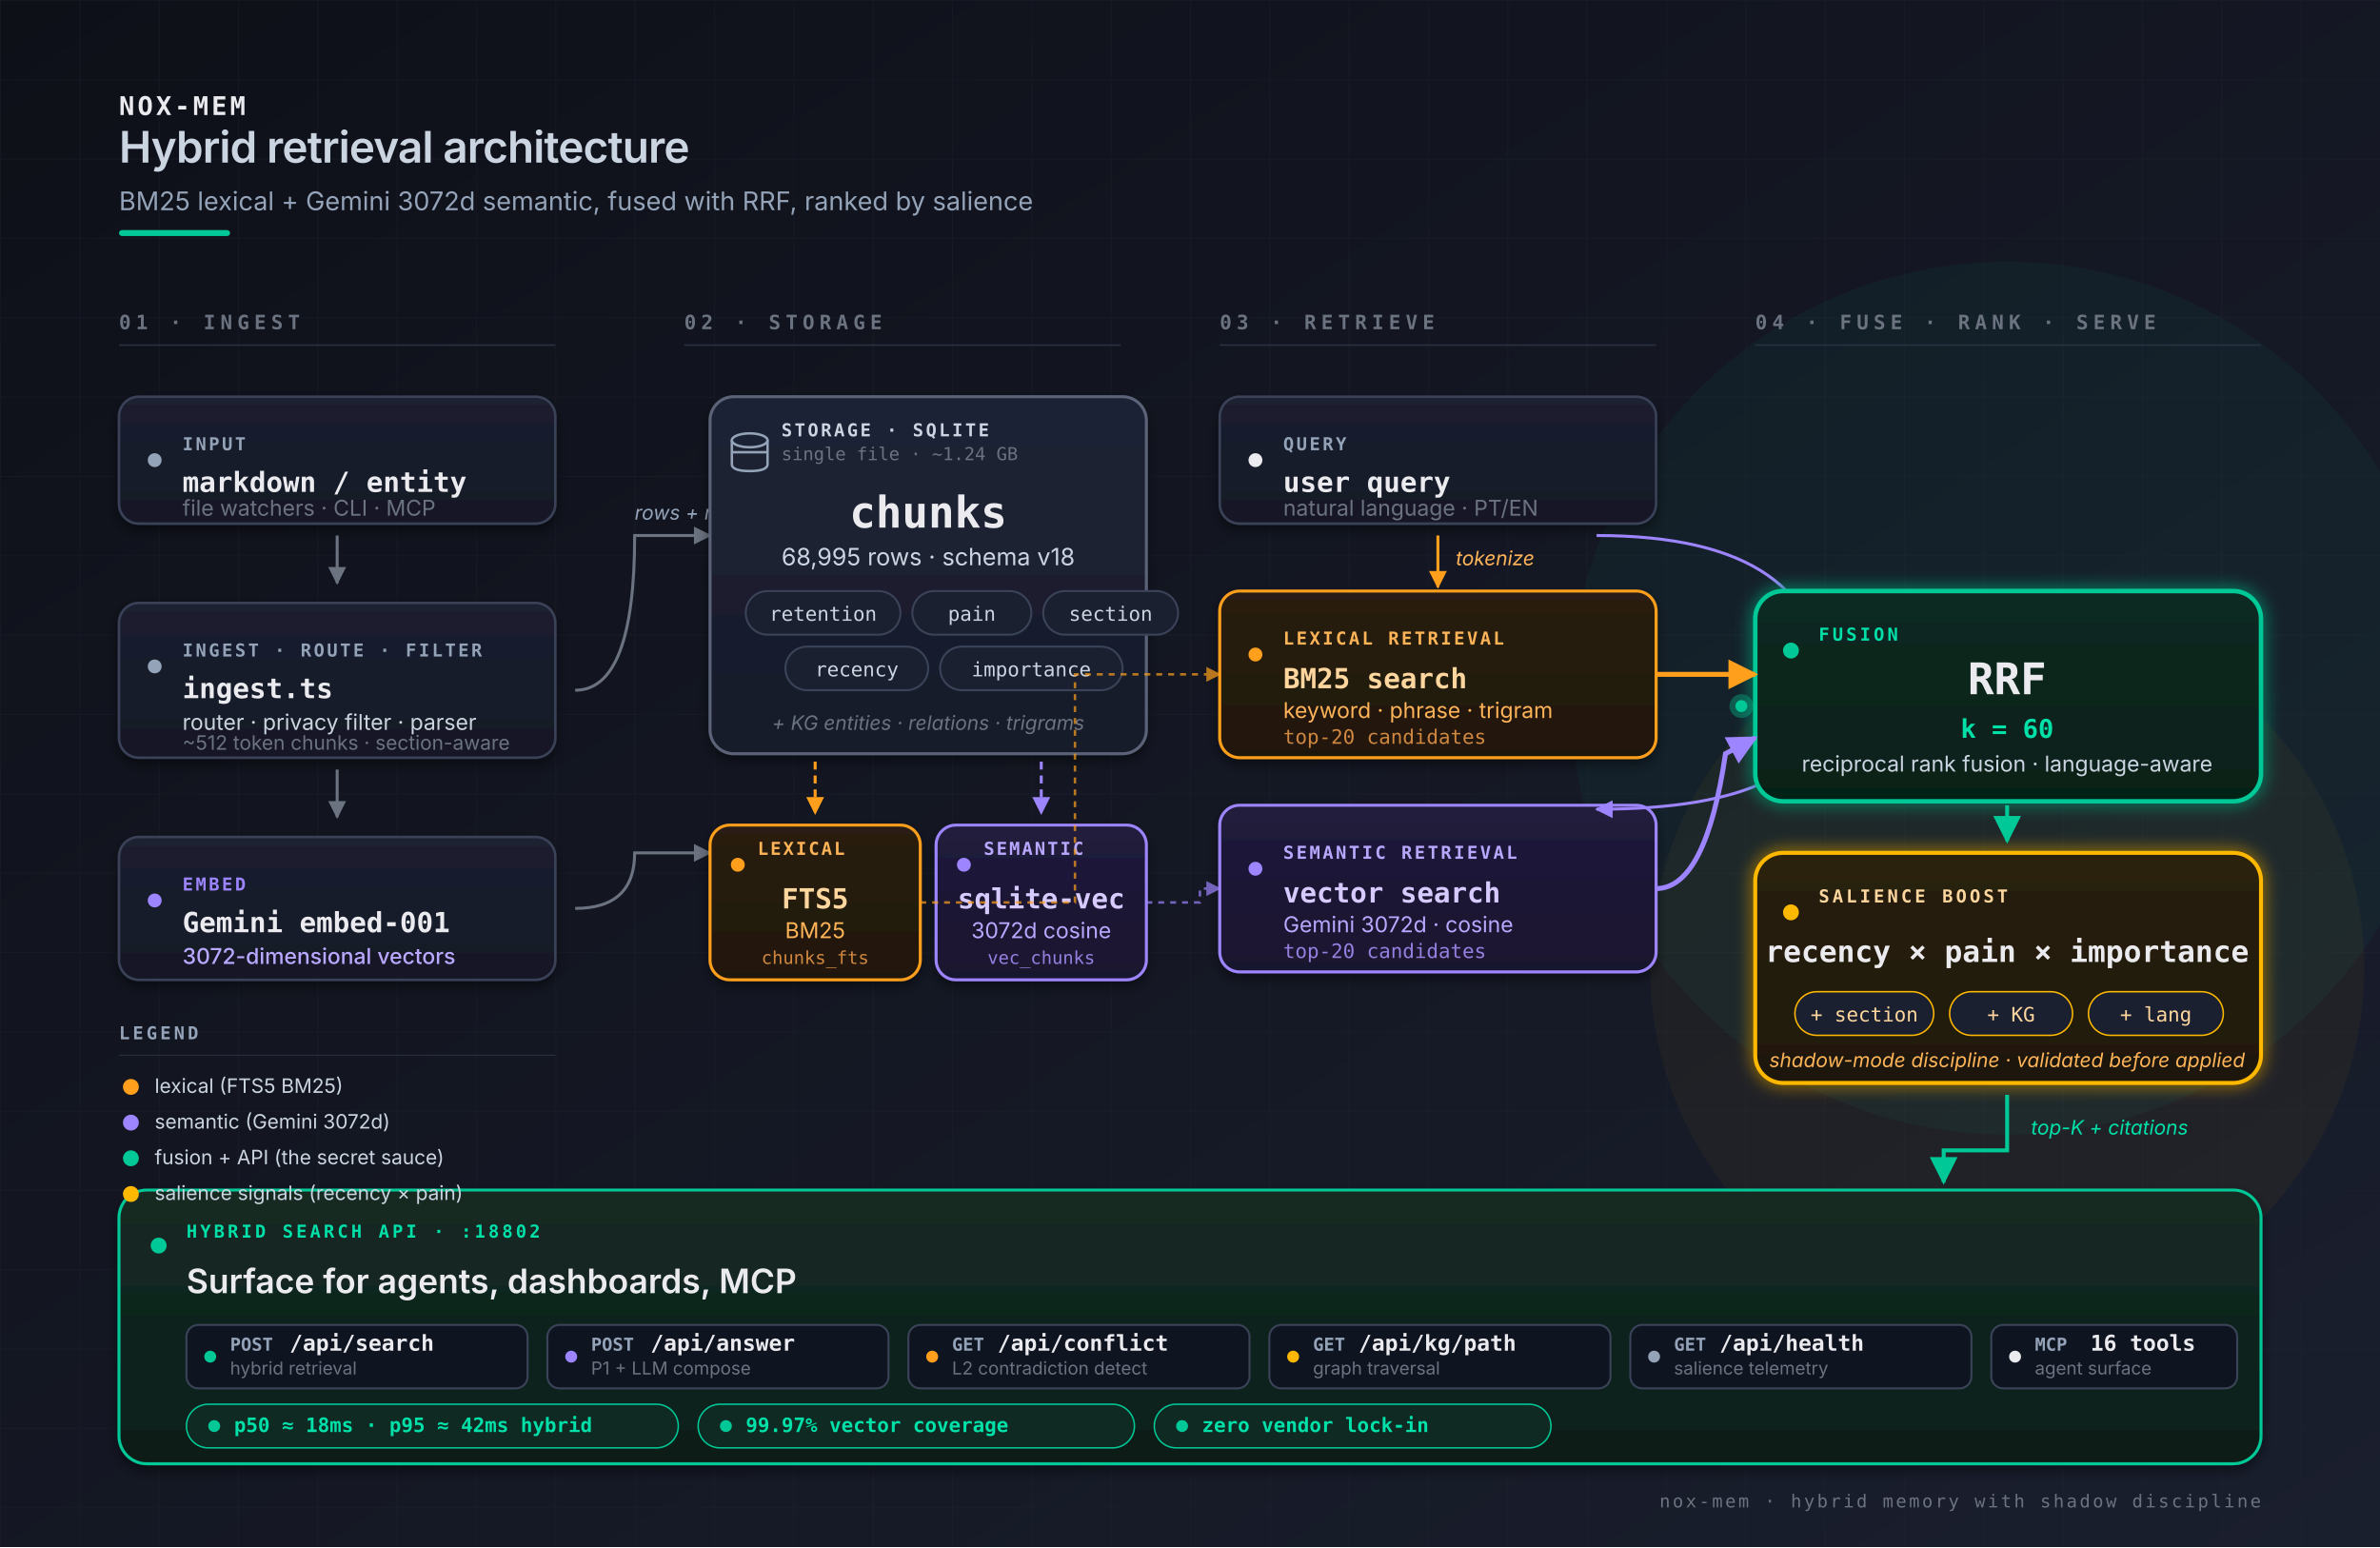
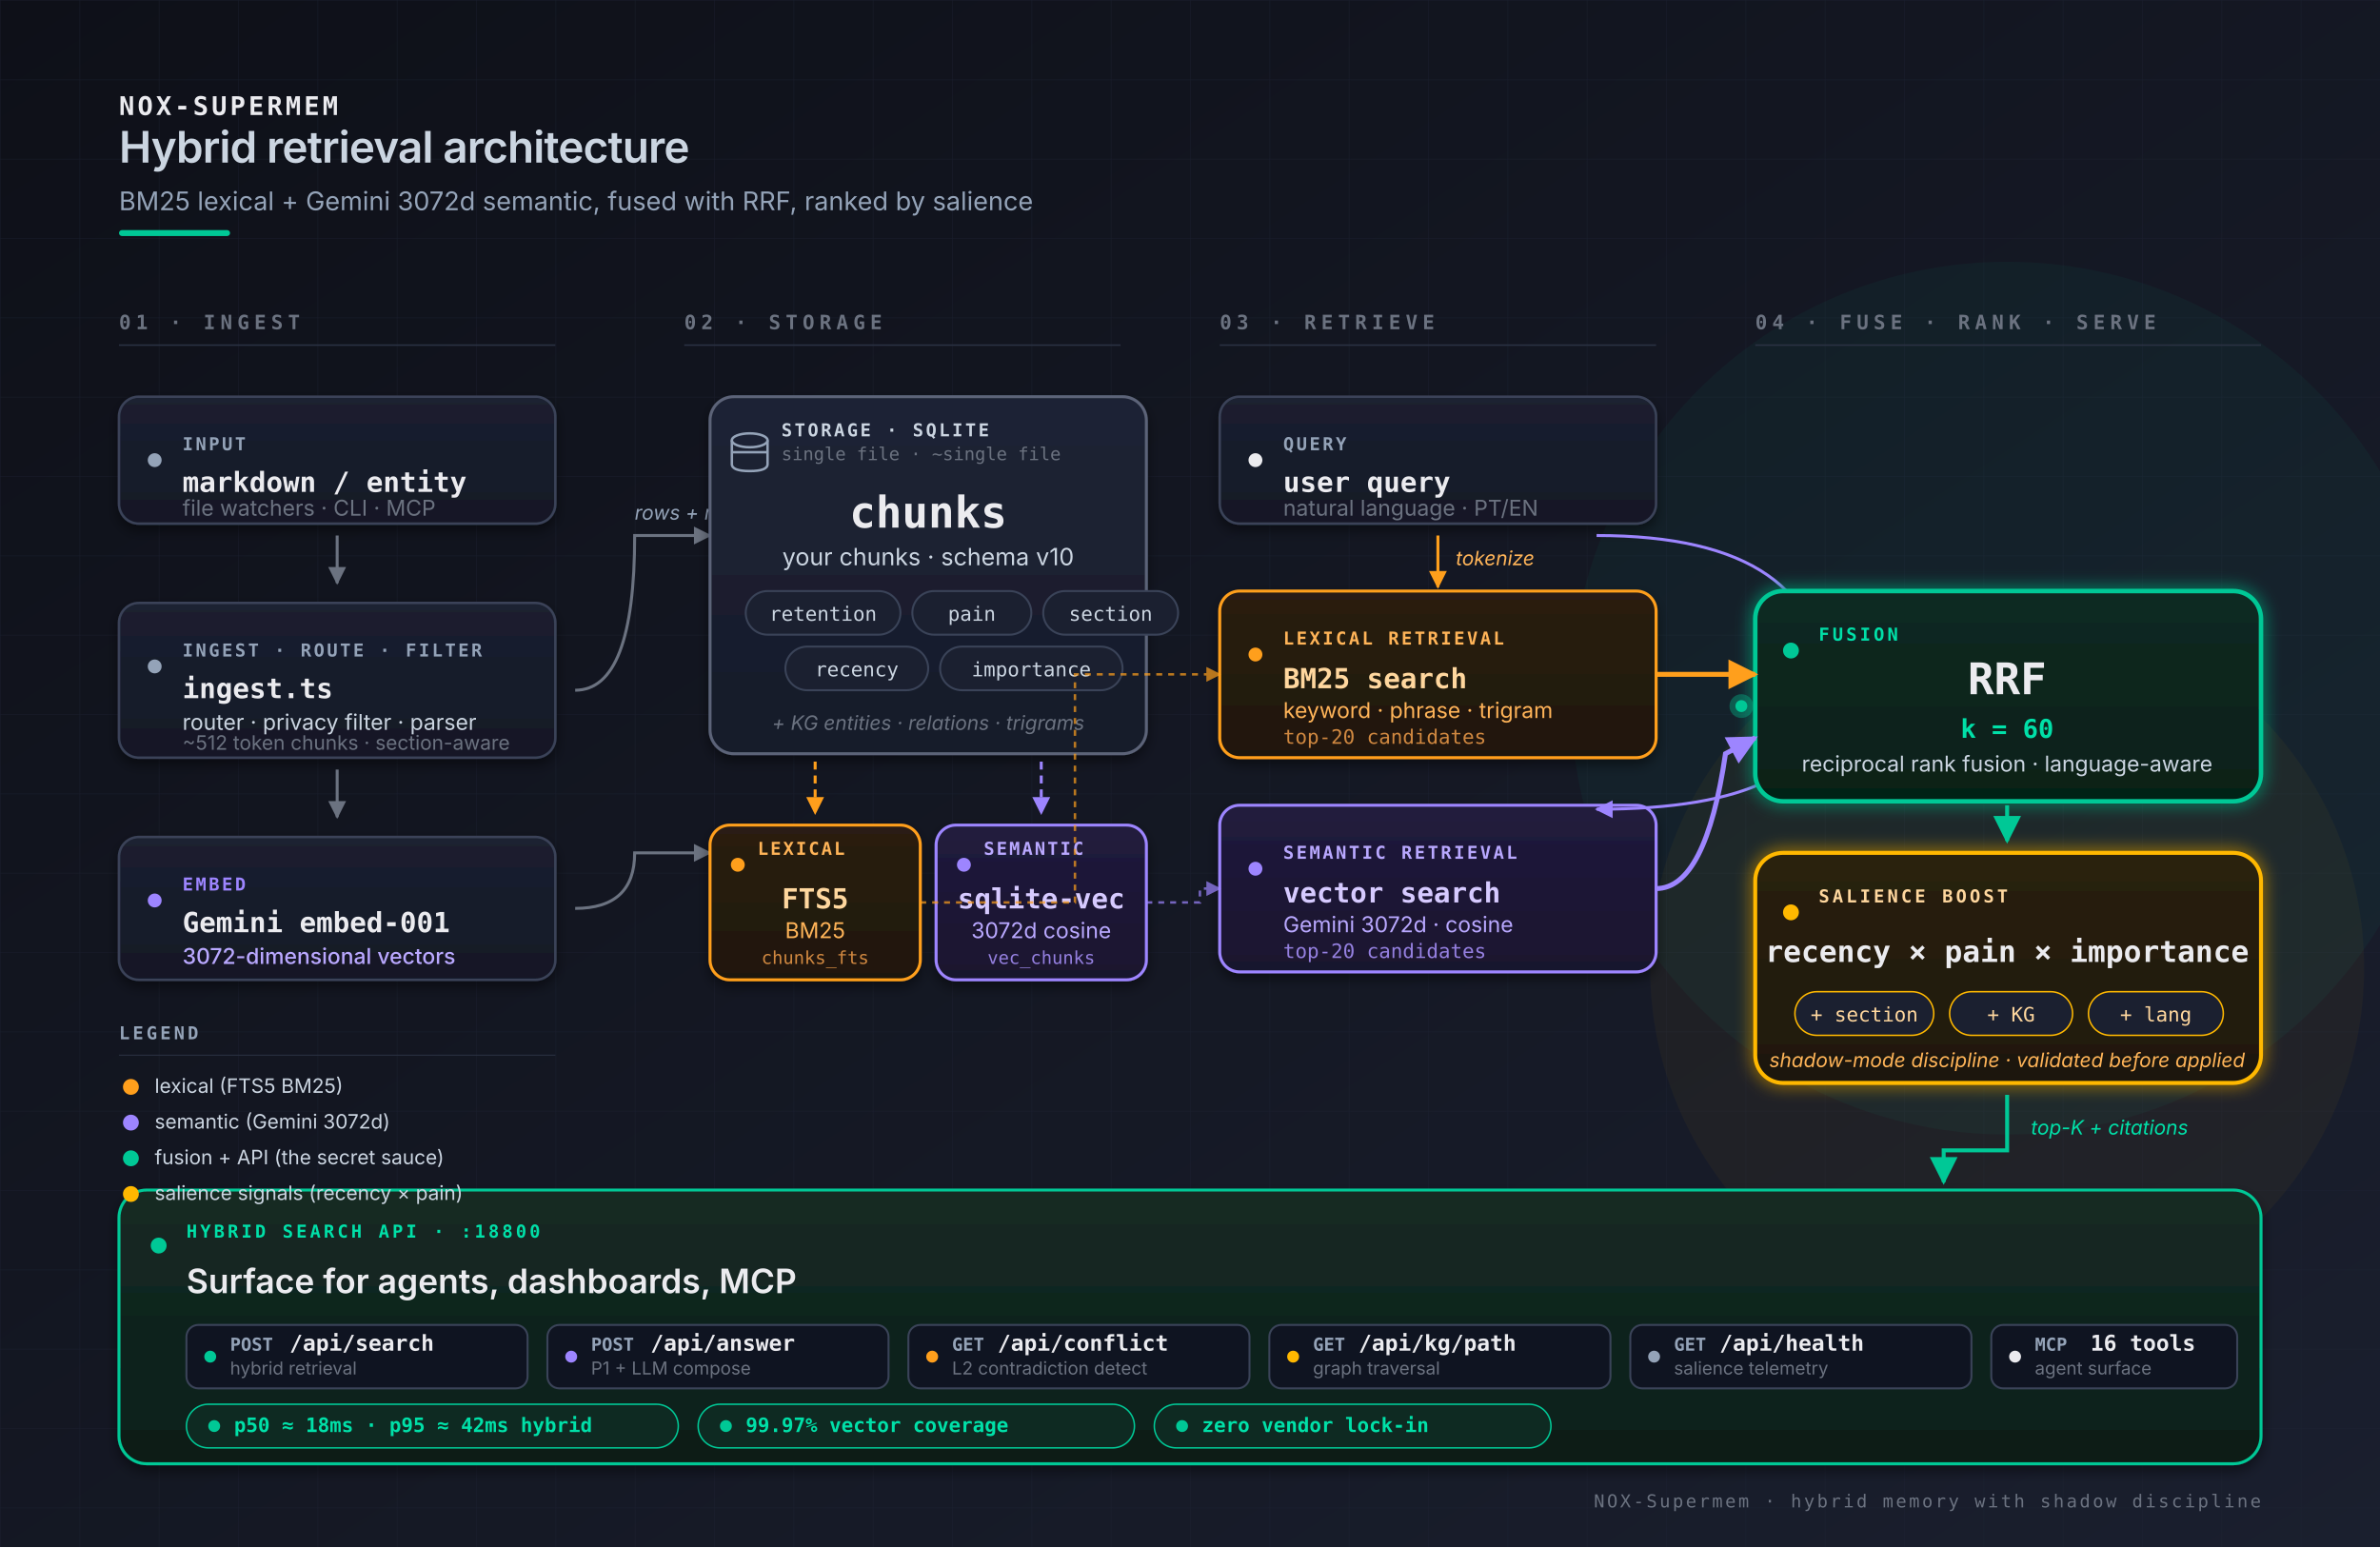
- <svg xmlns="http://www.w3.org/2000/svg" width="1200" height="780" viewBox="0 0 1200 780" role="img" aria-label="nox-mem hybrid retrieval architecture: markdown and entity files ingest into a chunks table with FTS5 BM25 lexical search and Gemini 3072 dimensional vector search, fused via RRF k equals 60, salience boosted by recency pain and importance, served through the hybrid search HTTP API. Dark theme.">
+ <svg xmlns="http://www.w3.org/2000/svg" width="1200" height="780" viewBox="0 0 1200 780" role="img" aria-label="NOX-Supermem hybrid retrieval architecture: markdown and entity files ingest into a chunks table with FTS5 BM25 lexical search and Gemini 3072 dimensional vector search, fused via RRF k equals 60, salience boosted by recency pain and importance, served through the hybrid search HTTP API. Dark theme.">
  <defs>
    <linearGradient id="bg-d" x1="0%" y1="0%" x2="100%" y2="100%">
      <stop offset="0%" stop-color="#0E1018" />
      <stop offset="100%" stop-color="#1A1F2E" />
    </linearGradient>
    <pattern id="grid-d" width="40" height="40" patternUnits="userSpaceOnUse">
      <path d="M 40 0 L 0 0 0 40" fill="none" stroke="#1F2535" stroke-width="0.5" />
    </pattern>
    <linearGradient id="node-neutral-d" x1="0%" y1="0%" x2="0%" y2="100%">
      <stop offset="0%" stop-color="#1B2030" />
      <stop offset="100%" stop-color="#141826" />
    </linearGradient>
    <linearGradient id="node-storage-d" x1="0%" y1="0%" x2="0%" y2="100%">
      <stop offset="0%" stop-color="#1F2435" />
      <stop offset="100%" stop-color="#161B2A" />
    </linearGradient>
    <linearGradient id="node-fts-d" x1="0%" y1="0%" x2="0%" y2="100%">
      <stop offset="0%" stop-color="#2A1F12" />
      <stop offset="100%" stop-color="#1F1709" />
    </linearGradient>
    <linearGradient id="node-vec-d" x1="0%" y1="0%" x2="0%" y2="100%">
      <stop offset="0%" stop-color="#211B3D" />
      <stop offset="100%" stop-color="#19142E" />
    </linearGradient>
    <linearGradient id="node-rrf-d" x1="0%" y1="0%" x2="0%" y2="100%">
      <stop offset="0%" stop-color="#0E2A22" />
      <stop offset="100%" stop-color="#062018" />
    </linearGradient>
    <linearGradient id="node-salience-d" x1="0%" y1="0%" x2="0%" y2="100%">
      <stop offset="0%" stop-color="#2A2110" />
      <stop offset="100%" stop-color="#1E1808" />
    </linearGradient>
    <linearGradient id="node-api-d" x1="0%" y1="0%" x2="0%" y2="100%">
      <stop offset="0%" stop-color="#152A24" />
      <stop offset="100%" stop-color="#0B1E18" />
    </linearGradient>
    <filter id="shadow-d" x="-20%" y="-20%" width="140%" height="140%">
      <feGaussianBlur in="SourceAlpha" stdDeviation="3" />
      <feOffset dx="0" dy="3" result="offsetblur" />
      <feComponentTransfer>
        <feFuncA type="linear" slope="0.45" />
      </feComponentTransfer>
      <feMerge>
        <feMergeNode />
        <feMergeNode in="SourceGraphic" />
      </feMerge>
    </filter>
    <filter id="glow-d" x="-30%" y="-30%" width="160%" height="160%">
      <feGaussianBlur in="SourceGraphic" stdDeviation="4" />
      <feMerge>
        <feMergeNode />
        <feMergeNode in="SourceGraphic" />
      </feMerge>
    </filter>
    <marker id="arrow-neutral-d" viewBox="0 0 10 10" refX="9" refY="5" markerWidth="6" markerHeight="6" orient="auto-start-reverse">
      <path d="M 0 0 L 10 5 L 0 10 z" fill="#6B7280" />
    </marker>
    <marker id="arrow-fts-d" viewBox="0 0 10 10" refX="9" refY="5" markerWidth="6" markerHeight="6" orient="auto-start-reverse">
      <path d="M 0 0 L 10 5 L 0 10 z" fill="#FF9F1C" />
    </marker>
    <marker id="arrow-vec-d" viewBox="0 0 10 10" refX="9" refY="5" markerWidth="6" markerHeight="6" orient="auto-start-reverse">
      <path d="M 0 0 L 10 5 L 0 10 z" fill="#9D85FF" />
    </marker>
    <marker id="arrow-accent-d" viewBox="0 0 10 10" refX="9" refY="5" markerWidth="7" markerHeight="7" orient="auto-start-reverse">
      <path d="M 0 0 L 10 5 L 0 10 z" fill="#00C896" />
    </marker>
    <marker id="arrow-salience-d" viewBox="0 0 10 10" refX="9" refY="5" markerWidth="6" markerHeight="6" orient="auto-start-reverse">
      <path d="M 0 0 L 10 5 L 0 10 z" fill="#FFB800" />
    </marker>
  </defs>
  <rect width="1200" height="780" fill="url(#bg-d)" />
  <rect width="1200" height="780" fill="url(#grid-d)" opacity="0.6" />
  <circle cx="1012" cy="352" r="220" fill="#00C896" opacity="0.05" />
  <circle cx="1012" cy="488" r="180" fill="#FFB800" opacity="0.04" />
-   <text x="60" y="58" fill="#EBEBEF" font-family="'JetBrains Mono', 'Menlo', 'Consolas', monospace" font-size="13" font-weight="700" letter-spacing="1.5">NOX-MEM</text>
+   <text x="60" y="58" fill="#EBEBEF" font-family="'JetBrains Mono', 'Menlo', 'Consolas', monospace" font-size="13" font-weight="700" letter-spacing="1.5">NOX-SUPERMEM</text>
  <text x="60" y="82" fill="#CBD5E1" font-family="'Inter', -apple-system, system-ui, sans-serif" font-size="22" font-weight="600" letter-spacing="-0.4">Hybrid retrieval architecture</text>
  <text x="60" y="106" fill="#94A3B8" font-family="'Inter', -apple-system, system-ui, sans-serif" font-size="13" font-weight="400">BM25 lexical + Gemini 3072d semantic, fused with RRF, ranked by salience</text>
  <rect x="60" y="116" width="56" height="3" rx="1.5" fill="#00C896" />
  <text x="60" y="166" fill="#6B7280" font-family="'JetBrains Mono', 'Menlo', monospace" font-size="10" letter-spacing="2.5" font-weight="600">01 · INGEST</text>
  <line x1="60" y1="174" x2="280" y2="174" stroke="#2A3142" stroke-width="0.75" />
  <text x="345" y="166" fill="#6B7280" font-family="'JetBrains Mono', 'Menlo', monospace" font-size="10" letter-spacing="2.5" font-weight="600">02 · STORAGE</text>
  <line x1="345" y1="174" x2="565" y2="174" stroke="#2A3142" stroke-width="0.75" />
  <text x="615" y="166" fill="#6B7280" font-family="'JetBrains Mono', 'Menlo', monospace" font-size="10" letter-spacing="2.5" font-weight="600">03 · RETRIEVE</text>
  <line x1="615" y1="174" x2="835" y2="174" stroke="#2A3142" stroke-width="0.75" />
  <text x="885" y="166" fill="#6B7280" font-family="'JetBrains Mono', 'Menlo', monospace" font-size="10" letter-spacing="2.5" font-weight="600">04 · FUSE · RANK · SERVE</text>
  <line x1="885" y1="174" x2="1140" y2="174" stroke="#2A3142" stroke-width="0.75" />
  <g filter="url(#shadow-d)">
    <rect x="60" y="200" width="220" height="64" rx="10" fill="url(#node-neutral-d)" stroke="#3A4358" stroke-width="1.25" />
  </g>
  <circle cx="78" cy="232" r="3.5" fill="#94A3B8" />
  <text x="92" y="227" fill="#94A3B8" font-family="'JetBrains Mono', 'Menlo', monospace" font-size="9" letter-spacing="1.2" font-weight="600">INPUT</text>
  <text x="92" y="248" fill="#EBEBEF" font-family="'JetBrains Mono', 'Menlo', monospace" font-size="14" font-weight="600">markdown / entity</text>
  <text x="92" y="260" fill="#6B7280" font-family="'Inter', system-ui, sans-serif" font-size="11">file watchers · CLI · MCP</text>
  <line x1="170" y1="270" x2="170" y2="294" stroke="#6B7280" stroke-width="1.5" marker-end="url(#arrow-neutral-d)" />
  <g filter="url(#shadow-d)">
    <rect x="60" y="304" width="220" height="78" rx="10" fill="url(#node-neutral-d)" stroke="#3A4358" stroke-width="1.25" />
  </g>
  <circle cx="78" cy="336" r="3.5" fill="#94A3B8" />
  <text x="92" y="331" fill="#94A3B8" font-family="'JetBrains Mono', 'Menlo', monospace" font-size="9" letter-spacing="1.2" font-weight="600">INGEST · ROUTE · FILTER</text>
  <text x="92" y="352" fill="#EBEBEF" font-family="'JetBrains Mono', 'Menlo', monospace" font-size="14" font-weight="600">ingest.ts</text>
  <text x="92" y="368" fill="#CBD5E1" font-family="'Inter', system-ui, sans-serif" font-size="11">router · privacy filter · parser</text>
  <text x="92" y="378" fill="#6B7280" font-family="'Inter', system-ui, sans-serif" font-size="10">~512 token chunks · section-aware</text>
  <line x1="170" y1="388" x2="170" y2="412" stroke="#6B7280" stroke-width="1.5" marker-end="url(#arrow-neutral-d)" />
  <g filter="url(#shadow-d)">
    <rect x="60" y="422" width="220" height="72" rx="10" fill="url(#node-neutral-d)" stroke="#3A4358" stroke-width="1.25" />
  </g>
  <circle cx="78" cy="454" r="3.5" fill="#9D85FF" />
  <text x="92" y="449" fill="#9D85FF" font-family="'JetBrains Mono', 'Menlo', monospace" font-size="9" letter-spacing="1.2" font-weight="600">EMBED</text>
  <text x="92" y="470" fill="#EBEBEF" font-family="'JetBrains Mono', 'Menlo', monospace" font-size="14" font-weight="600">Gemini embed-001</text>
  <text x="92" y="486" fill="#B9A8FF" font-family="'Inter', system-ui, sans-serif" font-size="11" font-weight="500">3072-dimensional vectors</text>
  <path d="M 290 348 Q 320 348 320 270 L 358 270" fill="none" stroke="#6B7280" stroke-width="1.5" marker-end="url(#arrow-neutral-d)" />
  <text x="320" y="262" fill="#94A3B8" font-family="'Inter', system-ui, sans-serif" font-size="10" font-style="italic">rows + metadata</text>
  <path d="M 290 458 Q 320 458 320 430 L 358 430" fill="none" stroke="#6B7280" stroke-width="1.5" marker-end="url(#arrow-neutral-d)" />
  <g filter="url(#shadow-d)">
    <rect x="358" y="200" width="220" height="180" rx="12" fill="url(#node-storage-d)" stroke="#5B6478" stroke-width="1.5" />
  </g>
  <ellipse cx="378" cy="222" rx="9" ry="3.5" fill="none" stroke="#94A3B8" stroke-width="1.25" />
  <path d="M 369 222 L 369 234 Q 369 237.5 378 237.5 Q 387 237.5 387 234 L 387 222" fill="none" stroke="#94A3B8" stroke-width="1.25" />
  <line x1="369" y1="228" x2="387" y2="228" stroke="#94A3B8" stroke-width="1.25" />
  <text x="394" y="220" fill="#CBD5E1" font-family="'JetBrains Mono', 'Menlo', monospace" font-size="9" letter-spacing="1.2" font-weight="700">STORAGE · SQLITE</text>
-   <text x="394" y="232" fill="#6B7280" font-family="'JetBrains Mono', 'Menlo', monospace" font-size="9">single file · ~1.24 GB</text>
+   <text x="394" y="232" fill="#6B7280" font-family="'JetBrains Mono', 'Menlo', monospace" font-size="9">single file · ~single file</text>
  <text x="468" y="266" fill="#EBEBEF" font-family="'JetBrains Mono', 'Menlo', monospace" font-size="22" font-weight="700" text-anchor="middle">chunks</text>
-   <text x="468" y="285" fill="#CBD5E1" font-family="'Inter', system-ui, sans-serif" font-size="12" text-anchor="middle">68,995 rows · schema v18</text>
+   <text x="468" y="285" fill="#CBD5E1" font-family="'Inter', system-ui, sans-serif" font-size="12" text-anchor="middle">your chunks · schema v10</text>
  <g>
    <rect x="376" y="298" width="78" height="22" rx="11" fill="#1B2030" stroke="#3A4358" stroke-width="1" />
    <text x="415" y="313" fill="#CBD5E1" font-family="'JetBrains Mono', 'Menlo', monospace" font-size="10" text-anchor="middle">retention</text>
    <rect x="460" y="298" width="60" height="22" rx="11" fill="#1B2030" stroke="#3A4358" stroke-width="1" />
    <text x="490" y="313" fill="#CBD5E1" font-family="'JetBrains Mono', 'Menlo', monospace" font-size="10" text-anchor="middle">pain</text>
    <rect x="526" y="298" width="68" height="22" rx="11" fill="#1B2030" stroke="#3A4358" stroke-width="1" />
    <text x="560" y="313" fill="#CBD5E1" font-family="'JetBrains Mono', 'Menlo', monospace" font-size="10" text-anchor="middle">section</text>
  </g>
  <g>
    <rect x="396" y="326" width="72" height="22" rx="11" fill="#1B2030" stroke="#3A4358" stroke-width="1" />
    <text x="432" y="341" fill="#CBD5E1" font-family="'JetBrains Mono', 'Menlo', monospace" font-size="10" text-anchor="middle">recency</text>
    <rect x="474" y="326" width="92" height="22" rx="11" fill="#1B2030" stroke="#3A4358" stroke-width="1" />
    <text x="520" y="341" fill="#CBD5E1" font-family="'JetBrains Mono', 'Menlo', monospace" font-size="10" text-anchor="middle">importance</text>
  </g>
  <text x="468" y="368" fill="#6B7280" font-family="'Inter', system-ui, sans-serif" font-size="10" text-anchor="middle" font-style="italic">+ KG entities · relations · trigrams</text>
  <g filter="url(#shadow-d)">
    <rect x="358" y="416" width="106" height="78" rx="10" fill="url(#node-fts-d)" stroke="#FF9F1C" stroke-width="1.5" />
  </g>
  <circle cx="372" cy="436" r="3.5" fill="#FF9F1C" />
  <text x="382" y="431" fill="#FFB458" font-family="'JetBrains Mono', 'Menlo', monospace" font-size="9" letter-spacing="1" font-weight="700">LEXICAL</text>
  <text x="411" y="458" fill="#FFD79E" font-family="'JetBrains Mono', 'Menlo', monospace" font-size="14" font-weight="700" text-anchor="middle">FTS5</text>
  <text x="411" y="473" fill="#FFB458" font-family="'Inter', system-ui, sans-serif" font-size="11" text-anchor="middle">BM25</text>
  <text x="411" y="486" fill="#D08840" font-family="'JetBrains Mono', 'Menlo', monospace" font-size="9" text-anchor="middle">chunks_fts</text>
  <g filter="url(#shadow-d)">
    <rect x="472" y="416" width="106" height="78" rx="10" fill="url(#node-vec-d)" stroke="#9D85FF" stroke-width="1.5" />
  </g>
  <circle cx="486" cy="436" r="3.5" fill="#9D85FF" />
  <text x="496" y="431" fill="#B9A8FF" font-family="'JetBrains Mono', 'Menlo', monospace" font-size="9" letter-spacing="1" font-weight="700">SEMANTIC</text>
  <text x="525" y="458" fill="#D6CAFF" font-family="'JetBrains Mono', 'Menlo', monospace" font-size="14" font-weight="700" text-anchor="middle">sqlite-vec</text>
  <text x="525" y="473" fill="#B9A8FF" font-family="'Inter', system-ui, sans-serif" font-size="11" text-anchor="middle">3072d cosine</text>
  <text x="525" y="486" fill="#9580E0" font-family="'JetBrains Mono', 'Menlo', monospace" font-size="9" text-anchor="middle">vec_chunks</text>
  <line x1="411" y1="384" x2="411" y2="410" stroke="#FF9F1C" stroke-width="1.5" stroke-dasharray="4 3" marker-end="url(#arrow-fts-d)" />
  <line x1="525" y1="384" x2="525" y2="410" stroke="#9D85FF" stroke-width="1.5" stroke-dasharray="4 3" marker-end="url(#arrow-vec-d)" />
  <g filter="url(#shadow-d)">
    <rect x="615" y="200" width="220" height="64" rx="10" fill="url(#node-neutral-d)" stroke="#3A4358" stroke-width="1.25" />
  </g>
  <circle cx="633" cy="232" r="3.5" fill="#EBEBEF" />
  <text x="647" y="227" fill="#94A3B8" font-family="'JetBrains Mono', 'Menlo', monospace" font-size="9" letter-spacing="1.2" font-weight="600">QUERY</text>
  <text x="647" y="248" fill="#EBEBEF" font-family="'JetBrains Mono', 'Menlo', monospace" font-size="14" font-weight="600">user query</text>
  <text x="647" y="260" fill="#6B7280" font-family="'Inter', system-ui, sans-serif" font-size="11">natural language · PT/EN</text>
  <g filter="url(#shadow-d)">
    <rect x="615" y="298" width="220" height="84" rx="10" fill="url(#node-fts-d)" stroke="#FF9F1C" stroke-width="1.5" />
  </g>
  <circle cx="633" cy="330" r="3.5" fill="#FF9F1C" />
  <text x="647" y="325" fill="#FFB458" font-family="'JetBrains Mono', 'Menlo', monospace" font-size="9" letter-spacing="1.2" font-weight="700">LEXICAL RETRIEVAL</text>
  <text x="647" y="347" fill="#FFD79E" font-family="'JetBrains Mono', 'Menlo', monospace" font-size="14" font-weight="700">BM25 search</text>
  <text x="647" y="362" fill="#FFB458" font-family="'Inter', system-ui, sans-serif" font-size="11">keyword · phrase · trigram</text>
  <text x="647" y="375" fill="#D08840" font-family="'JetBrains Mono', 'Menlo', monospace" font-size="10">top-20 candidates</text>
  <g filter="url(#shadow-d)">
    <rect x="615" y="406" width="220" height="84" rx="10" fill="url(#node-vec-d)" stroke="#9D85FF" stroke-width="1.5" />
  </g>
  <circle cx="633" cy="438" r="3.5" fill="#9D85FF" />
  <text x="647" y="433" fill="#B9A8FF" font-family="'JetBrains Mono', 'Menlo', monospace" font-size="9" letter-spacing="1.2" font-weight="700">SEMANTIC RETRIEVAL</text>
  <text x="647" y="455" fill="#D6CAFF" font-family="'JetBrains Mono', 'Menlo', monospace" font-size="14" font-weight="700">vector search</text>
  <text x="647" y="470" fill="#B9A8FF" font-family="'Inter', system-ui, sans-serif" font-size="11">Gemini 3072d · cosine</text>
  <text x="647" y="483" fill="#9580E0" font-family="'JetBrains Mono', 'Menlo', monospace" font-size="10">top-20 candidates</text>
  <path d="M 725 270 L 725 296" fill="none" stroke="#FF9F1C" stroke-width="1.5" marker-end="url(#arrow-fts-d)" />
  <text x="734" y="285" fill="#FFB458" font-family="'Inter', system-ui, sans-serif" font-size="10" font-style="italic">tokenize</text>
  <path d="M 805 270 Q 920 270 920 350 Q 920 408 805 408" fill="none" stroke="#9D85FF" stroke-width="1.5" marker-end="url(#arrow-vec-d)" />
  <text x="932" y="320" fill="#B9A8FF" font-family="'Inter', system-ui, sans-serif" font-size="10" font-style="italic">embed</text>
  <text x="932" y="333" fill="#9580E0" font-family="'Inter', system-ui, sans-serif" font-size="9">Gemini 3072d</text>
  <path d="M 464 455 L 542 455 L 542 340 L 615 340" fill="none" stroke="#FF9F1C" stroke-width="1.25" stroke-dasharray="3 3" opacity="0.7" marker-end="url(#arrow-fts-d)" />
  <path d="M 578 455 L 605 455 L 605 448 L 615 448" fill="none" stroke="#9D85FF" stroke-width="1.25" stroke-dasharray="3 3" opacity="0.7" marker-end="url(#arrow-vec-d)" />
  <g filter="url(#glow-d)">
    <rect x="885" y="298" width="255" height="106" rx="14" fill="url(#node-rrf-d)" stroke="#00C896" stroke-width="2.25" />
  </g>
  <circle cx="903" cy="328" r="4" fill="#00C896" />
  <text x="917" y="323" fill="#00E0A8" font-family="'JetBrains Mono', 'Menlo', monospace" font-size="9" letter-spacing="1.5" font-weight="700">FUSION</text>
  <text x="1012" y="350" fill="#EBEBEF" font-family="'JetBrains Mono', 'Menlo', monospace" font-size="22" font-weight="700" text-anchor="middle">RRF</text>
  <text x="1012" y="372" fill="#00E0A8" font-family="'JetBrains Mono', 'Menlo', monospace" font-size="13" text-anchor="middle" font-weight="600">k = 60</text>
  <text x="1012" y="389" fill="#CBD5E1" font-family="'Inter', system-ui, sans-serif" font-size="11" text-anchor="middle">reciprocal rank fusion · language-aware</text>
  <path d="M 835 340 Q 860 340 870 340 L 885 340" fill="none" stroke="#FF9F1C" stroke-width="2.5" marker-end="url(#arrow-fts-d)" />
  <path d="M 835 448 Q 860 448 870 380 L 885 372" fill="none" stroke="#9D85FF" stroke-width="2.5" marker-end="url(#arrow-vec-d)" />
  <circle cx="878" cy="356" r="6" fill="#00C896" opacity="0.35" />
  <circle cx="878" cy="356" r="3" fill="#00C896" />
  <g filter="url(#glow-d)">
    <rect x="885" y="430" width="255" height="116" rx="14" fill="url(#node-salience-d)" stroke="#FFB800" stroke-width="2" />
  </g>
  <circle cx="903" cy="460" r="4" fill="#FFB800" />
  <text x="917" y="455" fill="#FFD79E" font-family="'JetBrains Mono', 'Menlo', monospace" font-size="9" letter-spacing="1.5" font-weight="700">SALIENCE BOOST</text>
  <text x="1012" y="485" fill="#EBEBEF" font-family="'JetBrains Mono', 'Menlo', monospace" font-size="15" font-weight="700" text-anchor="middle">recency × pain × importance</text>
  <g>
    <rect x="905" y="500" width="70" height="22" rx="11" fill="#1B2030" stroke="#FFB800" stroke-width="0.75" />
    <text x="940" y="515" fill="#FFD79E" font-family="'JetBrains Mono', 'Menlo', monospace" font-size="10" text-anchor="middle">+ section</text>
    <rect x="983" y="500" width="62" height="22" rx="11" fill="#1B2030" stroke="#FFB800" stroke-width="0.75" />
    <text x="1014" y="515" fill="#FFD79E" font-family="'JetBrains Mono', 'Menlo', monospace" font-size="10" text-anchor="middle">+ KG</text>
    <rect x="1053" y="500" width="68" height="22" rx="11" fill="#1B2030" stroke="#FFB800" stroke-width="0.75" />
    <text x="1087" y="515" fill="#FFD79E" font-family="'JetBrains Mono', 'Menlo', monospace" font-size="10" text-anchor="middle">+ lang</text>
  </g>
  <text x="1012" y="538" fill="#FFB458" font-family="'Inter', system-ui, sans-serif" font-size="10" text-anchor="middle" font-style="italic">shadow-mode discipline · validated before applied</text>
  <line x1="1012" y1="406" x2="1012" y2="424" stroke="#00C896" stroke-width="2" marker-end="url(#arrow-accent-d)" />
  <g filter="url(#shadow-d)">
    <rect x="60" y="600" width="1080" height="138" rx="14" fill="url(#node-api-d)" stroke="#00C896" stroke-width="1.5" />
  </g>
  <circle cx="80" cy="628" r="4" fill="#00C896" />
-   <text x="94" y="624" fill="#00E0A8" font-family="'JetBrains Mono', 'Menlo', monospace" font-size="9" letter-spacing="1.5" font-weight="700">HYBRID SEARCH API · :18802</text>
+   <text x="94" y="624" fill="#00E0A8" font-family="'JetBrains Mono', 'Menlo', monospace" font-size="9" letter-spacing="1.5" font-weight="700">HYBRID SEARCH API · :18800</text>
  <text x="94" y="652" fill="#EBEBEF" font-family="'Inter', system-ui, sans-serif" font-size="17" font-weight="600">Surface for agents, dashboards, MCP</text>
  <g>
    <rect x="94" y="668" width="172" height="32" rx="6" fill="#0F1421" stroke="#3A4358" stroke-width="1" />
    <circle cx="106" cy="684" r="3" fill="#00C896" />
    <text x="116" y="681" fill="#94A3B8" font-family="'JetBrains Mono', 'Menlo', monospace" font-size="9" font-weight="700">POST</text>
    <text x="146" y="681" fill="#EBEBEF" font-family="'JetBrains Mono', 'Menlo', monospace" font-size="11" font-weight="600">/api/search</text>
    <text x="116" y="693" fill="#6B7280" font-family="'Inter', system-ui, sans-serif" font-size="9">hybrid retrieval</text>
    <rect x="276" y="668" width="172" height="32" rx="6" fill="#0F1421" stroke="#3A4358" stroke-width="1" />
    <circle cx="288" cy="684" r="3" fill="#9D85FF" />
    <text x="298" y="681" fill="#94A3B8" font-family="'JetBrains Mono', 'Menlo', monospace" font-size="9" font-weight="700">POST</text>
    <text x="328" y="681" fill="#EBEBEF" font-family="'JetBrains Mono', 'Menlo', monospace" font-size="11" font-weight="600">/api/answer</text>
    <text x="298" y="693" fill="#6B7280" font-family="'Inter', system-ui, sans-serif" font-size="9">P1 + LLM compose</text>
    <rect x="458" y="668" width="172" height="32" rx="6" fill="#0F1421" stroke="#3A4358" stroke-width="1" />
    <circle cx="470" cy="684" r="3" fill="#FF9F1C" />
    <text x="480" y="681" fill="#94A3B8" font-family="'JetBrains Mono', 'Menlo', monospace" font-size="9" font-weight="700">GET</text>
    <text x="503" y="681" fill="#EBEBEF" font-family="'JetBrains Mono', 'Menlo', monospace" font-size="11" font-weight="600">/api/conflict</text>
    <text x="480" y="693" fill="#6B7280" font-family="'Inter', system-ui, sans-serif" font-size="9">L2 contradiction detect</text>
    <rect x="640" y="668" width="172" height="32" rx="6" fill="#0F1421" stroke="#3A4358" stroke-width="1" />
    <circle cx="652" cy="684" r="3" fill="#FFB800" />
    <text x="662" y="681" fill="#94A3B8" font-family="'JetBrains Mono', 'Menlo', monospace" font-size="9" font-weight="700">GET</text>
    <text x="685" y="681" fill="#EBEBEF" font-family="'JetBrains Mono', 'Menlo', monospace" font-size="11" font-weight="600">/api/kg/path</text>
    <text x="662" y="693" fill="#6B7280" font-family="'Inter', system-ui, sans-serif" font-size="9">graph traversal</text>
    <rect x="822" y="668" width="172" height="32" rx="6" fill="#0F1421" stroke="#3A4358" stroke-width="1" />
    <circle cx="834" cy="684" r="3" fill="#94A3B8" />
    <text x="844" y="681" fill="#94A3B8" font-family="'JetBrains Mono', 'Menlo', monospace" font-size="9" font-weight="700">GET</text>
    <text x="867" y="681" fill="#EBEBEF" font-family="'JetBrains Mono', 'Menlo', monospace" font-size="11" font-weight="600">/api/health</text>
    <text x="844" y="693" fill="#6B7280" font-family="'Inter', system-ui, sans-serif" font-size="9">salience telemetry</text>
    <rect x="1004" y="668" width="124" height="32" rx="6" fill="#0F1421" stroke="#3A4358" stroke-width="1" />
    <circle cx="1016" cy="684" r="3" fill="#EBEBEF" />
    <text x="1026" y="681" fill="#94A3B8" font-family="'JetBrains Mono', 'Menlo', monospace" font-size="9" font-weight="700">MCP</text>
    <text x="1054" y="681" fill="#EBEBEF" font-family="'JetBrains Mono', 'Menlo', monospace" font-size="11" font-weight="600">16 tools</text>
    <text x="1026" y="693" fill="#6B7280" font-family="'Inter', system-ui, sans-serif" font-size="9">agent surface</text>
  </g>
  <rect x="94" y="708" width="248" height="22" rx="11" fill="#0E2A22" stroke="#00C896" stroke-width="0.75" />
  <circle cx="108" cy="719" r="3" fill="#00C896" />
  <text x="118" y="722" fill="#00E0A8" font-family="'JetBrains Mono', 'Menlo', monospace" font-size="10" font-weight="600">p50 ≈ 18ms · p95 ≈ 42ms hybrid</text>
  <rect x="352" y="708" width="220" height="22" rx="11" fill="#0E2A22" stroke="#00C896" stroke-width="0.75" />
  <circle cx="366" cy="719" r="3" fill="#00C896" />
  <text x="376" y="722" fill="#00E0A8" font-family="'JetBrains Mono', 'Menlo', monospace" font-size="10" font-weight="600">99.97% vector coverage</text>
  <rect x="582" y="708" width="200" height="22" rx="11" fill="#0E2A22" stroke="#00C896" stroke-width="0.75" />
  <circle cx="596" cy="719" r="3" fill="#00C896" />
  <text x="606" y="722" fill="#00E0A8" font-family="'JetBrains Mono', 'Menlo', monospace" font-size="10" font-weight="600">zero vendor lock-in</text>
  <path d="M 1012 552 L 1012 580 L 980 580 L 980 596" fill="none" stroke="#00C896" stroke-width="2" marker-end="url(#arrow-accent-d)" />
  <text x="1024" y="572" fill="#00E0A8" font-family="'Inter', system-ui, sans-serif" font-size="10" font-style="italic">top-K + citations</text>
  <g transform="translate(60, 524)">
    <text x="0" y="0" fill="#94A3B8" font-family="'JetBrains Mono', 'Menlo', monospace" font-size="9" letter-spacing="1.5" font-weight="600">LEGEND</text>
    <line x1="0" y1="8" x2="220" y2="8" stroke="#2A3142" stroke-width="0.5" />
    <circle cx="6" cy="24" r="4" fill="#FF9F1C" />
    <text x="18" y="27" fill="#CBD5E1" font-family="'Inter', system-ui, sans-serif" font-size="10">lexical (FTS5 BM25)</text>
    <circle cx="6" cy="42" r="4" fill="#9D85FF" />
    <text x="18" y="45" fill="#CBD5E1" font-family="'Inter', system-ui, sans-serif" font-size="10">semantic (Gemini 3072d)</text>
    <circle cx="6" cy="60" r="4" fill="#00C896" />
    <text x="18" y="63" fill="#CBD5E1" font-family="'Inter', system-ui, sans-serif" font-size="10">fusion + API (the secret sauce)</text>
    <circle cx="6" cy="78" r="4" fill="#FFB800" />
    <text x="18" y="81" fill="#CBD5E1" font-family="'Inter', system-ui, sans-serif" font-size="10">salience signals (recency × pain)</text>
  </g>
-   <text x="1140" y="760" fill="#6B7280" font-family="'JetBrains Mono', 'Menlo', monospace" font-size="9" text-anchor="end" letter-spacing="1.2">nox-mem · hybrid memory with shadow discipline</text>
+   <text x="1140" y="760" fill="#6B7280" font-family="'JetBrains Mono', 'Menlo', monospace" font-size="9" text-anchor="end" letter-spacing="1.2">NOX-Supermem · hybrid memory with shadow discipline</text>
</svg>
